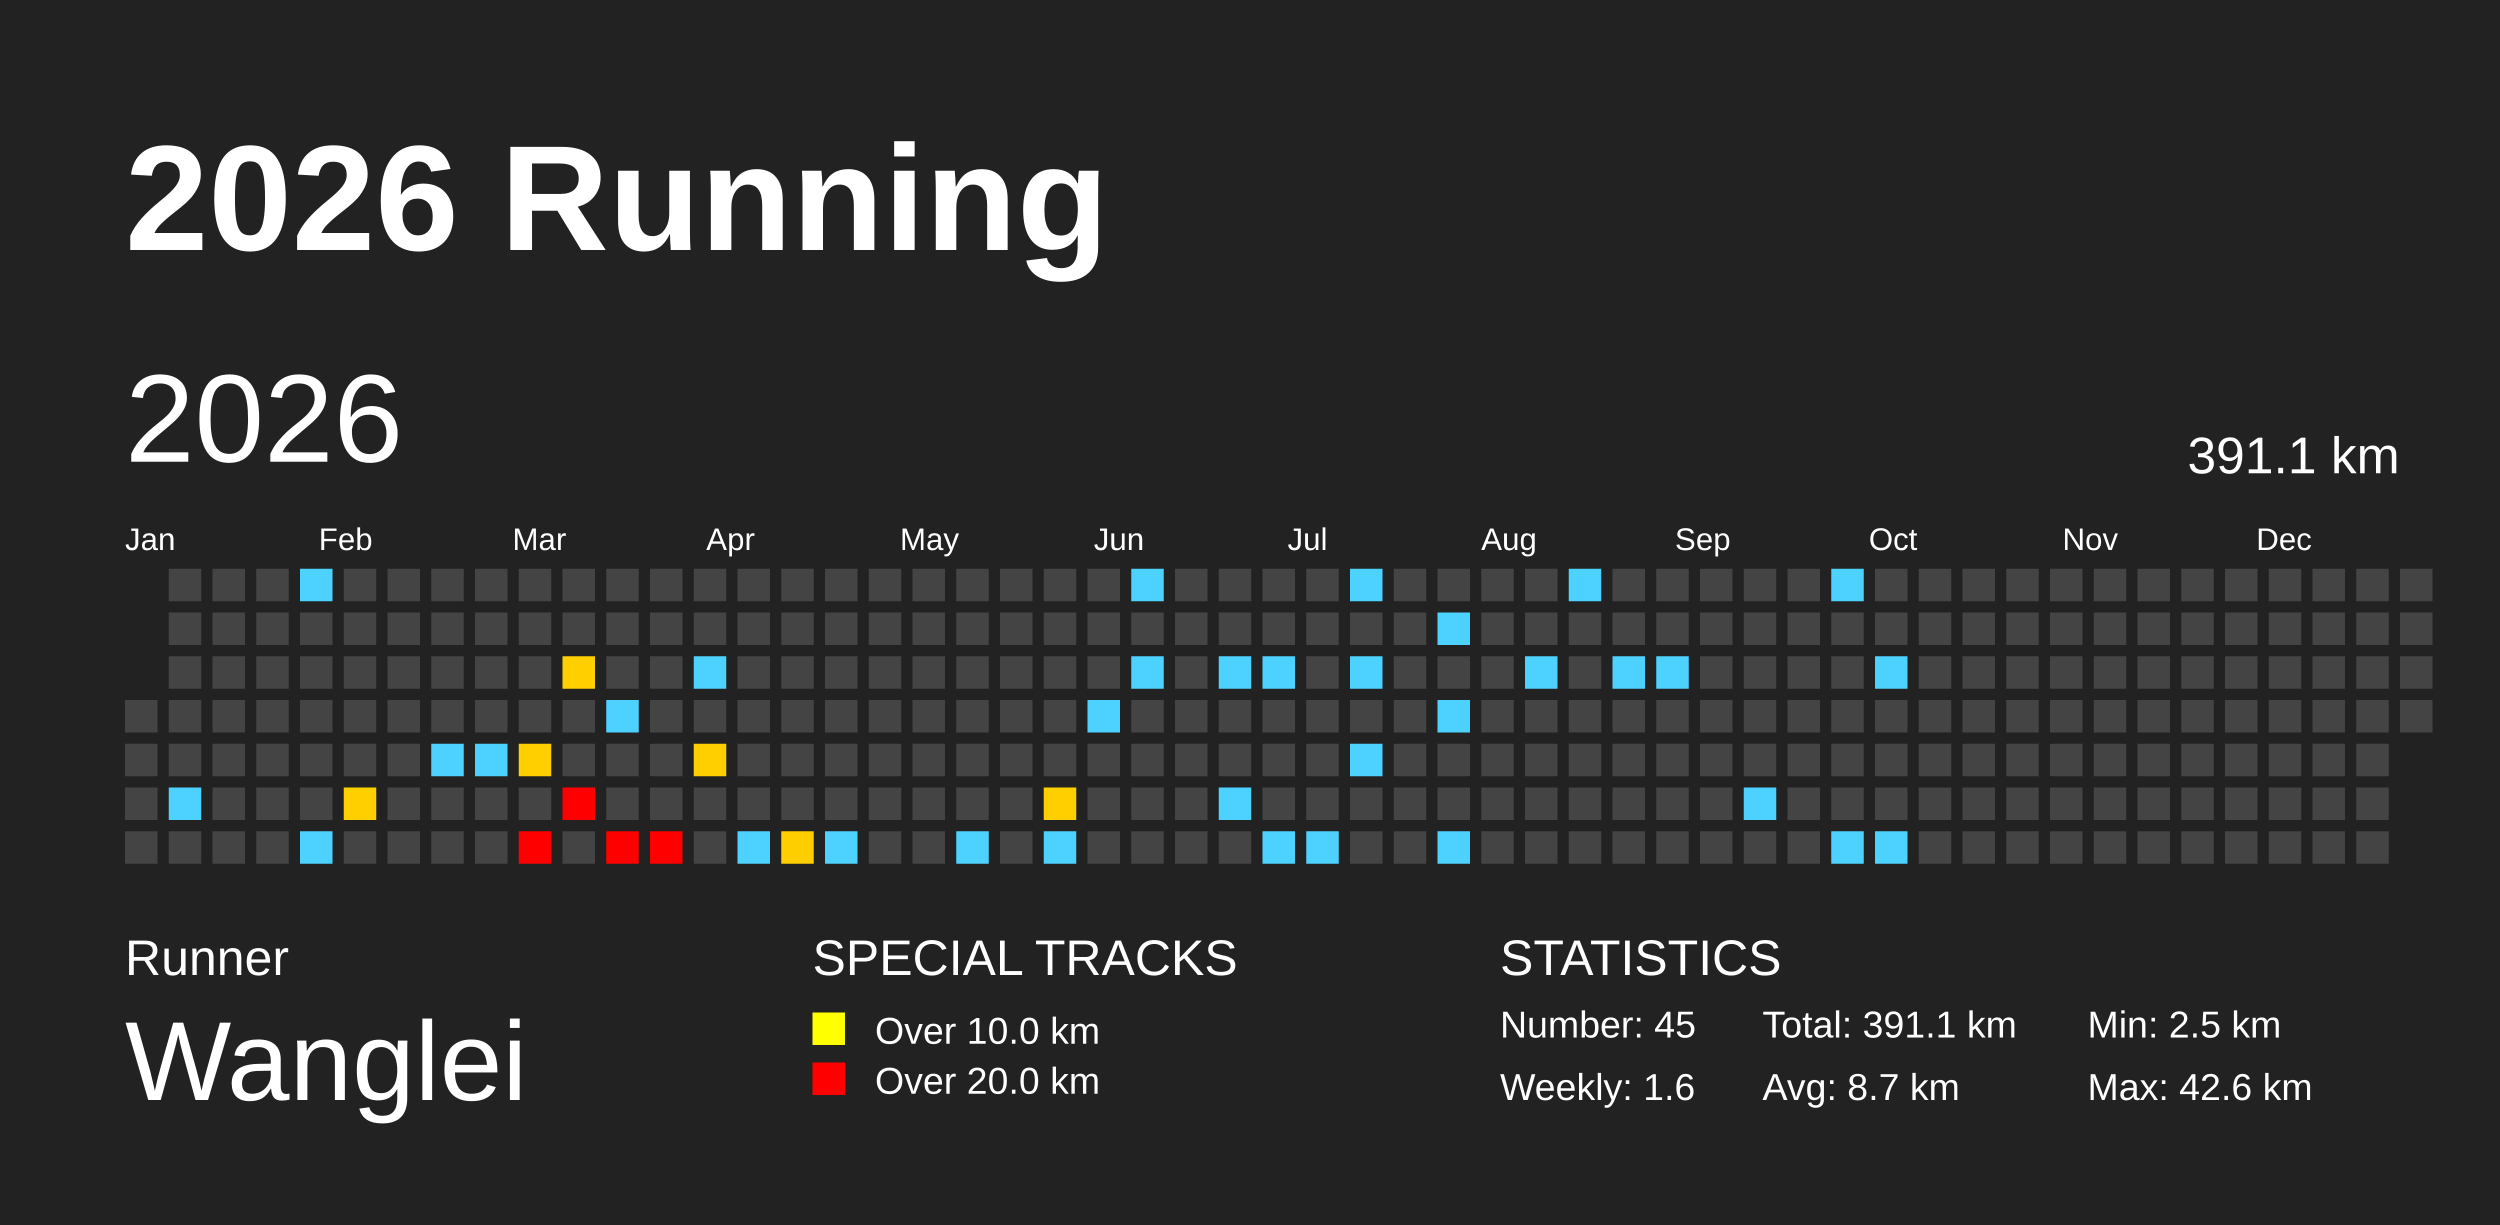
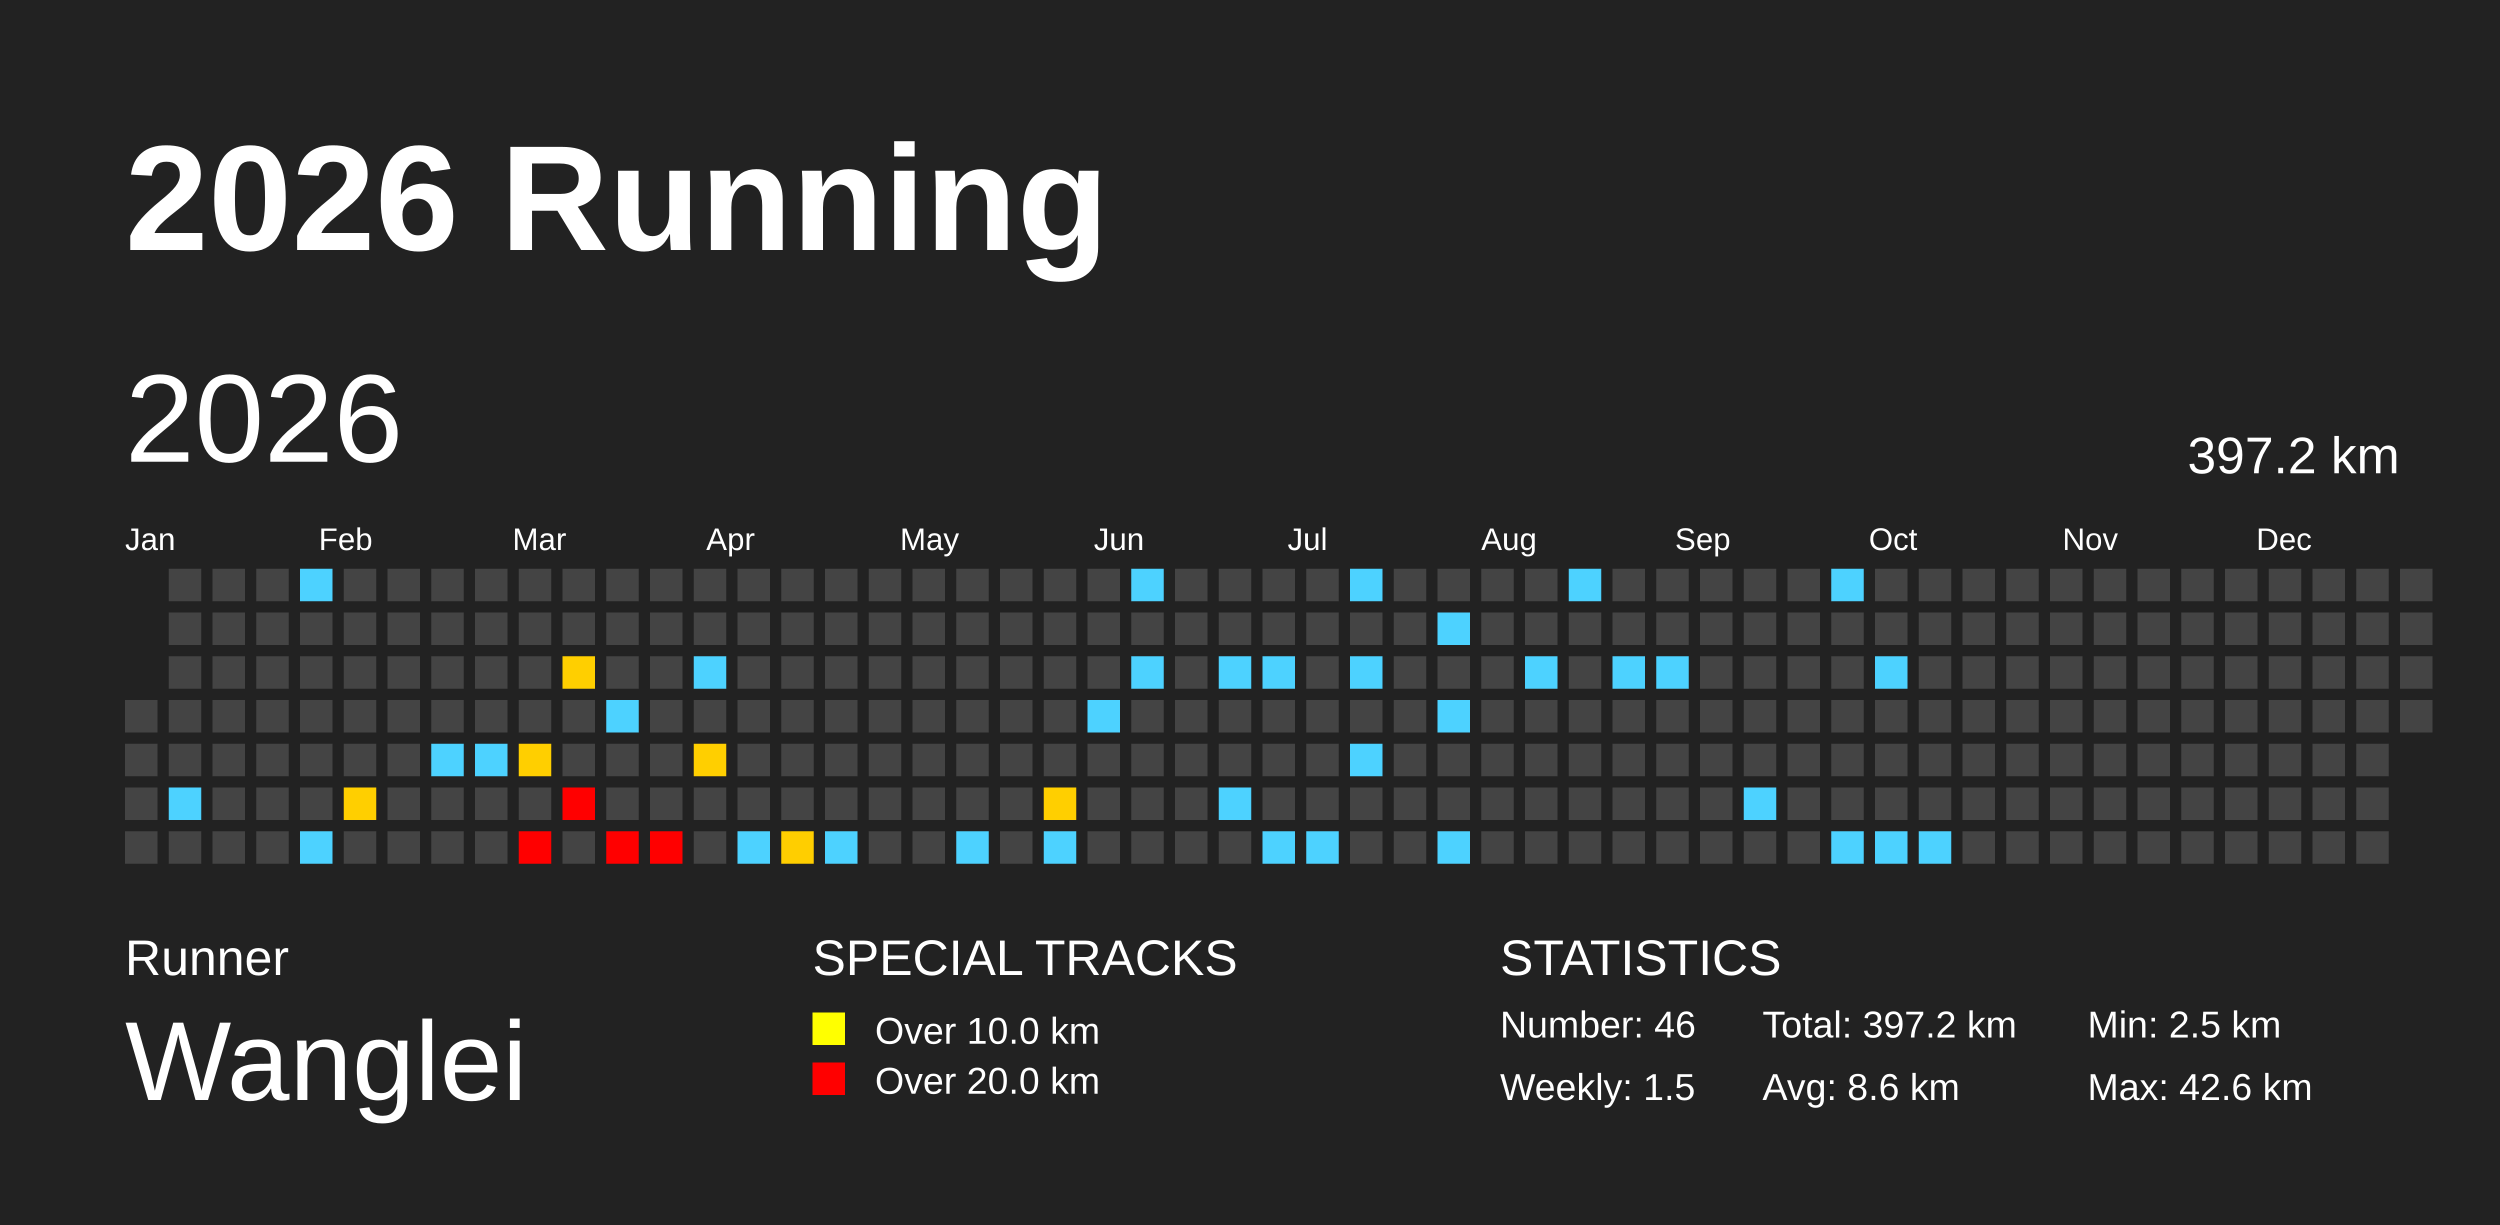
<svg xmlns="http://www.w3.org/2000/svg" baseProfile="full" height="98mm" version="1.1" viewBox="0,0,200,98" width="200mm">
  <defs>
    <pattern height="2" id="indoor-stripe" patternUnits="userSpaceOnUse" width="2">
      <line stroke="white" stroke-opacity="0.45" stroke-width="0.5" x1="0" x2="2" y1="2" y2="0" />
    </pattern>
  </defs>
  <rect fill="#222222" height="98" width="200" x="0" y="0" />
  <text fill="#FFFFFF" style="font-size:12px; font-family:Arial; font-weight:bold;" x="10" y="20">2026 Running</text>
  <text fill="#FFFFFF" style="font-size:4px; font-family:Arial" x="10" y="78">Runner</text>
  <text fill="#FFFFFF" style="font-size:9px; font-family:Arial" x="10" y="88">Wanglei</text>
  <text fill="#FFFFFF" style="font-size:4px; font-family:Arial" x="65" y="78">SPECIAL TRACKS</text>
  <rect fill="yellow" height="2.6" width="2.6" x="65" y="81" />
  <text fill="#FFFFFF" style="font-size:3px; font-family:Arial" x="70" y="83.5">Over 10.0 km</text>
  <rect fill="red" height="2.6" width="2.6" x="65" y="85" />
  <text fill="#FFFFFF" style="font-size:3px; font-family:Arial" x="70" y="87.5">Over 20.0 km</text>
  <text fill="#FFFFFF" style="font-size:4px; font-family:Arial" x="120" y="78">STATISTICS</text>
-   <text fill="#FFFFFF" style="font-size:3px; font-family:Arial" x="120" y="83">Number: 45</text>
-   <text fill="#FFFFFF" style="font-size:3px; font-family:Arial" x="120" y="88">Weekly: 1.6</text>
-   <text fill="#FFFFFF" style="font-size:3px; font-family:Arial" x="141" y="83">Total: 391.1 km</text>
-   <text fill="#FFFFFF" style="font-size:3px; font-family:Arial" x="141" y="88">Avg: 8.7 km</text>
+   <text fill="#FFFFFF" style="font-size:3px; font-family:Arial" x="120" y="83">Number: 46</text>
+   <text fill="#FFFFFF" style="font-size:3px; font-family:Arial" x="120" y="88">Weekly: 1.5</text>
+   <text fill="#FFFFFF" style="font-size:3px; font-family:Arial" x="141" y="83">Total: 397.2 km</text>
+   <text fill="#FFFFFF" style="font-size:3px; font-family:Arial" x="141" y="88">Avg: 8.6 km</text>
  <text fill="#FFFFFF" style="font-size:3px; font-family:Arial" x="167" y="83">Min: 2.5 km</text>
  <text fill="#FFFFFF" style="font-size:3px; font-family:Arial" x="167" y="88">Max: 42.6 km</text>
  <text dominant-baseline="hanging" fill="#FFFFFF" style="font-size:10.0px; font-family:Arial;" x="10" y="30">2026</text>
-   <text dominant-baseline="hanging" fill="#FFFFFF" style="font-size:4.125px; font-family:Arial;" x="175" y="35">391.1 km</text>
+   <text dominant-baseline="hanging" fill="#FFFFFF" style="font-size:4.125px; font-family:Arial;" x="175" y="35">397.2 km</text>
  <text fill="#FFFFFF" style="font-size:2.5px; font-family:Arial" x="10.0" y="44">Jan</text>
  <text fill="#FFFFFF" style="font-size:2.5px; font-family:Arial" x="25.5" y="44">Feb</text>
  <text fill="#FFFFFF" style="font-size:2.5px; font-family:Arial" x="41.0" y="44">Mar</text>
  <text fill="#FFFFFF" style="font-size:2.5px; font-family:Arial" x="56.5" y="44">Apr</text>
  <text fill="#FFFFFF" style="font-size:2.5px; font-family:Arial" x="72.0" y="44">May</text>
  <text fill="#FFFFFF" style="font-size:2.5px; font-family:Arial" x="87.5" y="44">Jun</text>
  <text fill="#FFFFFF" style="font-size:2.5px; font-family:Arial" x="103.0" y="44">Jul</text>
  <text fill="#FFFFFF" style="font-size:2.5px; font-family:Arial" x="118.5" y="44">Aug</text>
  <text fill="#FFFFFF" style="font-size:2.5px; font-family:Arial" x="134.0" y="44">Sep</text>
  <text fill="#FFFFFF" style="font-size:2.5px; font-family:Arial" x="149.5" y="44">Oct</text>
  <text fill="#FFFFFF" style="font-size:2.5px; font-family:Arial" x="165.0" y="44">Nov</text>
  <text fill="#FFFFFF" style="font-size:2.5px; font-family:Arial" x="180.5" y="44">Dec</text>
  <rect fill="#444444" height="2.6" width="2.6" x="10.0" y="56.0" />
  <rect fill="#444444" height="2.6" width="2.6" x="10.0" y="59.5" />
  <rect fill="#444444" height="2.6" width="2.6" x="10.0" y="63.0" />
  <rect fill="#444444" height="2.6" width="2.6" x="10.0" y="66.5" />
  <rect fill="#444444" height="2.6" width="2.6" x="13.5" y="45.5" />
  <rect fill="#444444" height="2.6" width="2.6" x="13.5" y="49.0" />
  <rect fill="#444444" height="2.6" width="2.6" x="13.5" y="52.5" />
  <rect fill="#444444" height="2.6" width="2.6" x="13.5" y="56.0" />
  <rect fill="#444444" height="2.6" width="2.6" x="13.5" y="59.5" />
  <rect fill="#4dd2ff" height="2.6" width="2.6" x="13.5" y="63.0" />
  <rect fill="#444444" height="2.6" width="2.6" x="13.5" y="66.5" />
  <rect fill="#444444" height="2.6" width="2.6" x="17.0" y="45.5" />
  <rect fill="#444444" height="2.6" width="2.6" x="17.0" y="49.0" />
  <rect fill="#444444" height="2.6" width="2.6" x="17.0" y="52.5" />
  <rect fill="#444444" height="2.6" width="2.6" x="17.0" y="56.0" />
  <rect fill="#444444" height="2.6" width="2.6" x="17.0" y="59.5" />
  <rect fill="#444444" height="2.6" width="2.6" x="17.0" y="63.0" />
  <rect fill="#444444" height="2.6" width="2.6" x="17.0" y="66.5" />
  <rect fill="#444444" height="2.6" width="2.6" x="20.5" y="45.5" />
  <rect fill="#444444" height="2.6" width="2.6" x="20.5" y="49.0" />
  <rect fill="#444444" height="2.6" width="2.6" x="20.5" y="52.5" />
  <rect fill="#444444" height="2.6" width="2.6" x="20.5" y="56.0" />
  <rect fill="#444444" height="2.6" width="2.6" x="20.5" y="59.5" />
  <rect fill="#444444" height="2.6" width="2.6" x="20.5" y="63.0" />
  <rect fill="#444444" height="2.6" width="2.6" x="20.5" y="66.5" />
  <rect fill="#4dd2ff" height="2.6" width="2.6" x="24.0" y="45.5" />
  <rect fill="#444444" height="2.6" width="2.6" x="24.0" y="49.0" />
  <rect fill="#444444" height="2.6" width="2.6" x="24.0" y="52.5" />
  <rect fill="#444444" height="2.6" width="2.6" x="24.0" y="56.0" />
  <rect fill="#444444" height="2.6" width="2.6" x="24.0" y="59.5" />
  <rect fill="#444444" height="2.6" width="2.6" x="24.0" y="63.0" />
  <rect fill="#4dd2ff" height="2.6" width="2.6" x="24.0" y="66.5" />
  <rect fill="#444444" height="2.6" width="2.6" x="27.5" y="45.5" />
  <rect fill="#444444" height="2.6" width="2.6" x="27.5" y="49.0" />
  <rect fill="#444444" height="2.6" width="2.6" x="27.5" y="52.5" />
  <rect fill="#444444" height="2.6" width="2.6" x="27.5" y="56.0" />
  <rect fill="#444444" height="2.6" width="2.6" x="27.5" y="59.5" />
  <rect fill="#ffcf00" height="2.6" width="2.6" x="27.5" y="63.0" />
  <rect fill="#444444" height="2.6" width="2.6" x="27.5" y="66.5" />
  <rect fill="#444444" height="2.6" width="2.6" x="31.0" y="45.5" />
  <rect fill="#444444" height="2.6" width="2.6" x="31.0" y="49.0" />
  <rect fill="#444444" height="2.6" width="2.6" x="31.0" y="52.5" />
  <rect fill="#444444" height="2.6" width="2.6" x="31.0" y="56.0" />
  <rect fill="#444444" height="2.6" width="2.6" x="31.0" y="59.5" />
  <rect fill="#444444" height="2.6" width="2.6" x="31.0" y="63.0" />
  <rect fill="#444444" height="2.6" width="2.6" x="31.0" y="66.5" />
  <rect fill="#444444" height="2.6" width="2.6" x="34.5" y="45.5" />
  <rect fill="#444444" height="2.6" width="2.6" x="34.5" y="49.0" />
  <rect fill="#444444" height="2.6" width="2.6" x="34.5" y="52.5" />
  <rect fill="#444444" height="2.6" width="2.6" x="34.5" y="56.0" />
  <rect fill="#4dd2ff" height="2.6" width="2.6" x="34.5" y="59.5" />
  <rect fill="#444444" height="2.6" width="2.6" x="34.5" y="63.0" />
  <rect fill="#444444" height="2.6" width="2.6" x="34.5" y="66.5" />
  <rect fill="#444444" height="2.6" width="2.6" x="38.0" y="45.5" />
  <rect fill="#444444" height="2.6" width="2.6" x="38.0" y="49.0" />
  <rect fill="#444444" height="2.6" width="2.6" x="38.0" y="52.5" />
  <rect fill="#444444" height="2.6" width="2.6" x="38.0" y="56.0" />
  <rect fill="#4dd2ff" height="2.6" width="2.6" x="38.0" y="59.5" />
  <rect fill="#444444" height="2.6" width="2.6" x="38.0" y="63.0" />
  <rect fill="#444444" height="2.6" width="2.6" x="38.0" y="66.5" />
  <rect fill="#444444" height="2.6" width="2.6" x="41.5" y="45.5" />
  <rect fill="#444444" height="2.6" width="2.6" x="41.5" y="49.0" />
  <rect fill="#444444" height="2.6" width="2.6" x="41.5" y="52.5" />
  <rect fill="#444444" height="2.6" width="2.6" x="41.5" y="56.0" />
  <rect fill="#ffcf00" height="2.6" width="2.6" x="41.5" y="59.5" />
  <rect fill="#444444" height="2.6" width="2.6" x="41.5" y="63.0" />
  <rect fill="red" height="2.6" width="2.6" x="41.5" y="66.5" />
  <rect fill="#444444" height="2.6" width="2.6" x="45.0" y="45.5" />
  <rect fill="#444444" height="2.6" width="2.6" x="45.0" y="49.0" />
  <rect fill="#ffcf00" height="2.6" width="2.6" x="45.0" y="52.5" />
  <rect fill="#444444" height="2.6" width="2.6" x="45.0" y="56.0" />
  <rect fill="#444444" height="2.6" width="2.6" x="45.0" y="59.5" />
  <rect fill="red" height="2.6" width="2.6" x="45.0" y="63.0" />
  <rect fill="#444444" height="2.6" width="2.6" x="45.0" y="66.5" />
  <rect fill="#444444" height="2.6" width="2.6" x="48.5" y="45.5" />
  <rect fill="#444444" height="2.6" width="2.6" x="48.5" y="49.0" />
  <rect fill="#444444" height="2.6" width="2.6" x="48.5" y="52.5" />
  <rect fill="#4dd2ff" height="2.6" width="2.6" x="48.5" y="56.0" />
  <rect fill="#444444" height="2.6" width="2.6" x="48.5" y="59.5" />
  <rect fill="#444444" height="2.6" width="2.6" x="48.5" y="63.0" />
  <rect fill="red" height="2.6" width="2.6" x="48.5" y="66.5" />
  <rect fill="#444444" height="2.6" width="2.6" x="52.0" y="45.5" />
  <rect fill="#444444" height="2.6" width="2.6" x="52.0" y="49.0" />
  <rect fill="#444444" height="2.6" width="2.6" x="52.0" y="52.5" />
  <rect fill="#444444" height="2.6" width="2.6" x="52.0" y="56.0" />
  <rect fill="#444444" height="2.6" width="2.6" x="52.0" y="59.5" />
  <rect fill="#444444" height="2.6" width="2.6" x="52.0" y="63.0" />
  <rect fill="red" height="2.6" width="2.6" x="52.0" y="66.5" />
  <rect fill="#444444" height="2.6" width="2.6" x="55.5" y="45.5" />
  <rect fill="#444444" height="2.6" width="2.6" x="55.5" y="49.0" />
  <rect fill="#4dd2ff" height="2.6" width="2.6" x="55.5" y="52.5" />
  <rect fill="#444444" height="2.6" width="2.6" x="55.5" y="56.0" />
  <rect fill="#ffcf00" height="2.6" width="2.6" x="55.5" y="59.5" />
  <rect fill="#444444" height="2.6" width="2.6" x="55.5" y="63.0" />
  <rect fill="#444444" height="2.6" width="2.6" x="55.5" y="66.5" />
  <rect fill="#444444" height="2.6" width="2.6" x="59.0" y="45.5" />
  <rect fill="#444444" height="2.6" width="2.6" x="59.0" y="49.0" />
  <rect fill="#444444" height="2.6" width="2.6" x="59.0" y="52.5" />
  <rect fill="#444444" height="2.6" width="2.6" x="59.0" y="56.0" />
  <rect fill="#444444" height="2.6" width="2.6" x="59.0" y="59.5" />
  <rect fill="#444444" height="2.6" width="2.6" x="59.0" y="63.0" />
  <rect fill="#4dd2ff" height="2.6" width="2.6" x="59.0" y="66.5" />
  <rect fill="#444444" height="2.6" width="2.6" x="62.5" y="45.5" />
  <rect fill="#444444" height="2.6" width="2.6" x="62.5" y="49.0" />
  <rect fill="#444444" height="2.6" width="2.6" x="62.5" y="52.5" />
  <rect fill="#444444" height="2.6" width="2.6" x="62.5" y="56.0" />
  <rect fill="#444444" height="2.6" width="2.6" x="62.5" y="59.5" />
  <rect fill="#444444" height="2.6" width="2.6" x="62.5" y="63.0" />
  <rect fill="#ffce00" height="2.6" width="2.6" x="62.5" y="66.5" />
  <rect fill="#444444" height="2.6" width="2.6" x="66.0" y="45.5" />
  <rect fill="#444444" height="2.6" width="2.6" x="66.0" y="49.0" />
  <rect fill="#444444" height="2.6" width="2.6" x="66.0" y="52.5" />
  <rect fill="#444444" height="2.6" width="2.6" x="66.0" y="56.0" />
  <rect fill="#444444" height="2.6" width="2.6" x="66.0" y="59.5" />
  <rect fill="#444444" height="2.6" width="2.6" x="66.0" y="63.0" />
  <rect fill="#4dd2ff" height="2.6" width="2.6" x="66.0" y="66.5" />
  <rect fill="#444444" height="2.6" width="2.6" x="69.5" y="45.5" />
  <rect fill="#444444" height="2.6" width="2.6" x="69.5" y="49.0" />
  <rect fill="#444444" height="2.6" width="2.6" x="69.5" y="52.5" />
  <rect fill="#444444" height="2.6" width="2.6" x="69.5" y="56.0" />
  <rect fill="#444444" height="2.6" width="2.6" x="69.5" y="59.5" />
  <rect fill="#444444" height="2.6" width="2.6" x="69.5" y="63.0" />
  <rect fill="#444444" height="2.6" width="2.6" x="69.5" y="66.5" />
  <rect fill="#444444" height="2.6" width="2.6" x="73.0" y="45.5" />
  <rect fill="#444444" height="2.6" width="2.6" x="73.0" y="49.0" />
  <rect fill="#444444" height="2.6" width="2.6" x="73.0" y="52.5" />
  <rect fill="#444444" height="2.6" width="2.6" x="73.0" y="56.0" />
  <rect fill="#444444" height="2.6" width="2.6" x="73.0" y="59.5" />
  <rect fill="#444444" height="2.6" width="2.6" x="73.0" y="63.0" />
  <rect fill="#444444" height="2.6" width="2.6" x="73.0" y="66.5" />
  <rect fill="#444444" height="2.6" width="2.6" x="76.5" y="45.5" />
  <rect fill="#444444" height="2.6" width="2.6" x="76.5" y="49.0" />
  <rect fill="#444444" height="2.6" width="2.6" x="76.5" y="52.5" />
  <rect fill="#444444" height="2.6" width="2.6" x="76.5" y="56.0" />
  <rect fill="#444444" height="2.6" width="2.6" x="76.5" y="59.5" />
  <rect fill="#444444" height="2.6" width="2.6" x="76.5" y="63.0" />
  <rect fill="#4dd2ff" height="2.6" width="2.6" x="76.5" y="66.5" />
  <rect fill="#444444" height="2.6" width="2.6" x="80.0" y="45.5" />
  <rect fill="#444444" height="2.6" width="2.6" x="80.0" y="49.0" />
  <rect fill="#444444" height="2.6" width="2.6" x="80.0" y="52.5" />
  <rect fill="#444444" height="2.6" width="2.6" x="80.0" y="56.0" />
  <rect fill="#444444" height="2.6" width="2.6" x="80.0" y="59.5" />
  <rect fill="#444444" height="2.6" width="2.6" x="80.0" y="63.0" />
  <rect fill="#444444" height="2.6" width="2.6" x="80.0" y="66.5" />
  <rect fill="#444444" height="2.6" width="2.6" x="83.5" y="45.5" />
  <rect fill="#444444" height="2.6" width="2.6" x="83.5" y="49.0" />
  <rect fill="#444444" height="2.6" width="2.6" x="83.5" y="52.5" />
  <rect fill="#444444" height="2.6" width="2.6" x="83.5" y="56.0" />
  <rect fill="#444444" height="2.6" width="2.6" x="83.5" y="59.5" />
  <rect fill="#ffcf00" height="2.6" width="2.6" x="83.5" y="63.0" />
  <rect fill="#4dd2ff" height="2.6" width="2.6" x="83.5" y="66.5" />
  <rect fill="#444444" height="2.6" width="2.6" x="87.0" y="45.5" />
  <rect fill="#444444" height="2.6" width="2.6" x="87.0" y="49.0" />
  <rect fill="#444444" height="2.6" width="2.6" x="87.0" y="52.5" />
  <rect fill="#4dd2ff" height="2.6" width="2.6" x="87.0" y="56.0" />
  <rect fill="#444444" height="2.6" width="2.6" x="87.0" y="59.5" />
  <rect fill="#444444" height="2.6" width="2.6" x="87.0" y="63.0" />
  <rect fill="#444444" height="2.6" width="2.6" x="87.0" y="66.5" />
  <rect fill="#4dd2ff" height="2.6" width="2.6" x="90.5" y="45.5" />
  <rect fill="#444444" height="2.6" width="2.6" x="90.5" y="49.0" />
  <rect fill="#4dd2ff" height="2.6" width="2.6" x="90.5" y="52.5" />
  <rect fill="#444444" height="2.6" width="2.6" x="90.5" y="56.0" />
  <rect fill="#444444" height="2.6" width="2.6" x="90.5" y="59.5" />
  <rect fill="#444444" height="2.6" width="2.6" x="90.5" y="63.0" />
  <rect fill="#444444" height="2.6" width="2.6" x="90.5" y="66.5" />
  <rect fill="#444444" height="2.6" width="2.6" x="94.0" y="45.5" />
  <rect fill="#444444" height="2.6" width="2.6" x="94.0" y="49.0" />
  <rect fill="#444444" height="2.6" width="2.6" x="94.0" y="52.5" />
  <rect fill="#444444" height="2.6" width="2.6" x="94.0" y="56.0" />
  <rect fill="#444444" height="2.6" width="2.6" x="94.0" y="59.5" />
  <rect fill="#444444" height="2.6" width="2.6" x="94.0" y="63.0" />
  <rect fill="#444444" height="2.6" width="2.6" x="94.0" y="66.5" />
  <rect fill="#444444" height="2.6" width="2.6" x="97.5" y="45.5" />
  <rect fill="#444444" height="2.6" width="2.6" x="97.5" y="49.0" />
  <rect fill="#4dd2ff" height="2.6" width="2.6" x="97.5" y="52.5" />
  <rect fill="#444444" height="2.6" width="2.6" x="97.5" y="56.0" />
  <rect fill="#444444" height="2.6" width="2.6" x="97.5" y="59.5" />
  <rect fill="#4dd2ff" height="2.6" width="2.6" x="97.5" y="63.0" />
  <rect fill="#444444" height="2.6" width="2.6" x="97.5" y="66.5" />
  <rect fill="#444444" height="2.6" width="2.6" x="101.0" y="45.5" />
  <rect fill="#444444" height="2.6" width="2.6" x="101.0" y="49.0" />
  <rect fill="#4dd2ff" height="2.6" width="2.6" x="101.0" y="52.5" />
  <rect fill="#444444" height="2.6" width="2.6" x="101.0" y="56.0" />
  <rect fill="#444444" height="2.6" width="2.6" x="101.0" y="59.5" />
  <rect fill="#444444" height="2.6" width="2.6" x="101.0" y="63.0" />
  <rect fill="#4dd2ff" height="2.6" width="2.6" x="101.0" y="66.5" />
  <rect fill="#444444" height="2.6" width="2.6" x="104.5" y="45.5" />
  <rect fill="#444444" height="2.6" width="2.6" x="104.5" y="49.0" />
  <rect fill="#444444" height="2.6" width="2.6" x="104.5" y="52.5" />
  <rect fill="#444444" height="2.6" width="2.6" x="104.5" y="56.0" />
  <rect fill="#444444" height="2.6" width="2.6" x="104.5" y="59.5" />
  <rect fill="#444444" height="2.6" width="2.6" x="104.5" y="63.0" />
  <rect fill="#4dd2ff" height="2.6" width="2.6" x="104.5" y="66.5" />
  <rect fill="#4dd2ff" height="2.6" width="2.6" x="108.0" y="45.5" />
  <rect fill="#444444" height="2.6" width="2.6" x="108.0" y="49.0" />
  <rect fill="#4dd2ff" height="2.6" width="2.6" x="108.0" y="52.5" />
  <rect fill="#444444" height="2.6" width="2.6" x="108.0" y="56.0" />
  <rect fill="#4dd2ff" height="2.6" width="2.6" x="108.0" y="59.5" />
  <rect fill="#444444" height="2.6" width="2.6" x="108.0" y="63.0" />
  <rect fill="#444444" height="2.6" width="2.6" x="108.0" y="66.5" />
  <rect fill="#444444" height="2.6" width="2.6" x="111.5" y="45.5" />
  <rect fill="#444444" height="2.6" width="2.6" x="111.5" y="49.0" />
  <rect fill="#444444" height="2.6" width="2.6" x="111.5" y="52.5" />
  <rect fill="#444444" height="2.6" width="2.6" x="111.5" y="56.0" />
  <rect fill="#444444" height="2.6" width="2.6" x="111.5" y="59.5" />
  <rect fill="#444444" height="2.6" width="2.6" x="111.5" y="63.0" />
  <rect fill="#444444" height="2.6" width="2.6" x="111.5" y="66.5" />
  <rect fill="#444444" height="2.6" width="2.6" x="115.0" y="45.5" />
  <rect fill="#4dd2ff" height="2.6" width="2.6" x="115.0" y="49.0" />
  <rect fill="#444444" height="2.6" width="2.6" x="115.0" y="52.5" />
  <rect fill="#4dd2ff" height="2.6" width="2.6" x="115.0" y="56.0" />
  <rect fill="#444444" height="2.6" width="2.6" x="115.0" y="59.5" />
  <rect fill="#444444" height="2.6" width="2.6" x="115.0" y="63.0" />
  <rect fill="#4dd2ff" height="2.6" width="2.6" x="115.0" y="66.5" />
  <rect fill="#444444" height="2.6" width="2.6" x="118.5" y="45.5" />
  <rect fill="#444444" height="2.6" width="2.6" x="118.5" y="49.0" />
  <rect fill="#444444" height="2.6" width="2.6" x="118.5" y="52.5" />
  <rect fill="#444444" height="2.6" width="2.6" x="118.5" y="56.0" />
  <rect fill="#444444" height="2.6" width="2.6" x="118.5" y="59.5" />
  <rect fill="#444444" height="2.6" width="2.6" x="118.5" y="63.0" />
  <rect fill="#444444" height="2.6" width="2.6" x="118.5" y="66.5" />
  <rect fill="#444444" height="2.6" width="2.6" x="122.0" y="45.5" />
  <rect fill="#444444" height="2.6" width="2.6" x="122.0" y="49.0" />
  <rect fill="#4dd2ff" height="2.6" width="2.6" x="122.0" y="52.5" />
  <rect fill="#444444" height="2.6" width="2.6" x="122.0" y="56.0" />
  <rect fill="#444444" height="2.6" width="2.6" x="122.0" y="59.5" />
  <rect fill="#444444" height="2.6" width="2.6" x="122.0" y="63.0" />
  <rect fill="#444444" height="2.6" width="2.6" x="122.0" y="66.5" />
  <rect fill="#4dd2ff" height="2.6" width="2.6" x="125.5" y="45.5" />
  <rect fill="#444444" height="2.6" width="2.6" x="125.5" y="49.0" />
  <rect fill="#444444" height="2.6" width="2.6" x="125.5" y="52.5" />
  <rect fill="#444444" height="2.6" width="2.6" x="125.5" y="56.0" />
  <rect fill="#444444" height="2.6" width="2.6" x="125.5" y="59.5" />
  <rect fill="#444444" height="2.6" width="2.6" x="125.5" y="63.0" />
  <rect fill="#444444" height="2.6" width="2.6" x="125.5" y="66.5" />
  <rect fill="#444444" height="2.6" width="2.6" x="129.0" y="45.5" />
  <rect fill="#444444" height="2.6" width="2.6" x="129.0" y="49.0" />
  <rect fill="#4dd2ff" height="2.6" width="2.6" x="129.0" y="52.5" />
  <rect fill="#444444" height="2.6" width="2.6" x="129.0" y="56.0" />
  <rect fill="#444444" height="2.6" width="2.6" x="129.0" y="59.5" />
  <rect fill="#444444" height="2.6" width="2.6" x="129.0" y="63.0" />
  <rect fill="#444444" height="2.6" width="2.6" x="129.0" y="66.5" />
  <rect fill="#444444" height="2.6" width="2.6" x="132.5" y="45.5" />
  <rect fill="#444444" height="2.6" width="2.6" x="132.5" y="49.0" />
  <rect fill="#4dd2ff" height="2.6" width="2.6" x="132.5" y="52.5" />
  <rect fill="#444444" height="2.6" width="2.6" x="132.5" y="56.0" />
  <rect fill="#444444" height="2.6" width="2.6" x="132.5" y="59.5" />
  <rect fill="#444444" height="2.6" width="2.6" x="132.5" y="63.0" />
  <rect fill="#444444" height="2.6" width="2.6" x="132.5" y="66.5" />
  <rect fill="#444444" height="2.6" width="2.6" x="136.0" y="45.5" />
  <rect fill="#444444" height="2.6" width="2.6" x="136.0" y="49.0" />
  <rect fill="#444444" height="2.6" width="2.6" x="136.0" y="52.5" />
  <rect fill="#444444" height="2.6" width="2.6" x="136.0" y="56.0" />
  <rect fill="#444444" height="2.6" width="2.6" x="136.0" y="59.5" />
  <rect fill="#444444" height="2.6" width="2.6" x="136.0" y="63.0" />
  <rect fill="#444444" height="2.6" width="2.6" x="136.0" y="66.5" />
  <rect fill="#444444" height="2.6" width="2.6" x="139.5" y="45.5" />
  <rect fill="#444444" height="2.6" width="2.6" x="139.5" y="49.0" />
  <rect fill="#444444" height="2.6" width="2.6" x="139.5" y="52.5" />
  <rect fill="#444444" height="2.6" width="2.6" x="139.5" y="56.0" />
  <rect fill="#444444" height="2.6" width="2.6" x="139.5" y="59.5" />
  <rect fill="#4dd2ff" height="2.6" width="2.6" x="139.5" y="63.0" />
  <rect fill="#444444" height="2.6" width="2.6" x="139.5" y="66.5" />
  <rect fill="#444444" height="2.6" width="2.6" x="143.0" y="45.5" />
  <rect fill="#444444" height="2.6" width="2.6" x="143.0" y="49.0" />
  <rect fill="#444444" height="2.6" width="2.6" x="143.0" y="52.5" />
  <rect fill="#444444" height="2.6" width="2.6" x="143.0" y="56.0" />
  <rect fill="#444444" height="2.6" width="2.6" x="143.0" y="59.5" />
  <rect fill="#444444" height="2.6" width="2.6" x="143.0" y="63.0" />
  <rect fill="#444444" height="2.6" width="2.6" x="143.0" y="66.5" />
  <rect fill="#4dd2ff" height="2.6" width="2.6" x="146.5" y="45.5" />
  <rect fill="#444444" height="2.6" width="2.6" x="146.5" y="49.0" />
  <rect fill="#444444" height="2.6" width="2.6" x="146.5" y="52.5" />
  <rect fill="#444444" height="2.6" width="2.6" x="146.5" y="56.0" />
  <rect fill="#444444" height="2.6" width="2.6" x="146.5" y="59.5" />
  <rect fill="#444444" height="2.6" width="2.6" x="146.5" y="63.0" />
  <rect fill="#4dd2ff" height="2.6" width="2.6" x="146.5" y="66.5" />
  <rect fill="#444444" height="2.6" width="2.6" x="150.0" y="45.5" />
  <rect fill="#444444" height="2.6" width="2.6" x="150.0" y="49.0" />
  <rect fill="#4dd2ff" height="2.6" width="2.6" x="150.0" y="52.5" />
  <rect fill="#444444" height="2.6" width="2.6" x="150.0" y="56.0" />
  <rect fill="#444444" height="2.6" width="2.6" x="150.0" y="59.5" />
  <rect fill="#444444" height="2.6" width="2.6" x="150.0" y="63.0" />
  <rect fill="#4dd2ff" height="2.6" width="2.6" x="150.0" y="66.5" />
  <rect fill="#444444" height="2.6" width="2.6" x="153.5" y="45.5" />
  <rect fill="#444444" height="2.6" width="2.6" x="153.5" y="49.0" />
  <rect fill="#444444" height="2.6" width="2.6" x="153.5" y="52.5" />
  <rect fill="#444444" height="2.6" width="2.6" x="153.5" y="56.0" />
  <rect fill="#444444" height="2.6" width="2.6" x="153.5" y="59.5" />
  <rect fill="#444444" height="2.6" width="2.6" x="153.5" y="63.0" />
-   <rect fill="#444444" height="2.6" width="2.6" x="153.5" y="66.5" />
+   <rect fill="#4dd2ff" height="2.6" width="2.6" x="153.5" y="66.5" />
  <rect fill="#444444" height="2.6" width="2.6" x="157.0" y="45.5" />
  <rect fill="#444444" height="2.6" width="2.6" x="157.0" y="49.0" />
  <rect fill="#444444" height="2.6" width="2.6" x="157.0" y="52.5" />
  <rect fill="#444444" height="2.6" width="2.6" x="157.0" y="56.0" />
  <rect fill="#444444" height="2.6" width="2.6" x="157.0" y="59.5" />
  <rect fill="#444444" height="2.6" width="2.6" x="157.0" y="63.0" />
  <rect fill="#444444" height="2.6" width="2.6" x="157.0" y="66.5" />
  <rect fill="#444444" height="2.6" width="2.6" x="160.5" y="45.5" />
  <rect fill="#444444" height="2.6" width="2.6" x="160.5" y="49.0" />
  <rect fill="#444444" height="2.6" width="2.6" x="160.5" y="52.5" />
  <rect fill="#444444" height="2.6" width="2.6" x="160.5" y="56.0" />
  <rect fill="#444444" height="2.6" width="2.6" x="160.5" y="59.5" />
  <rect fill="#444444" height="2.6" width="2.6" x="160.5" y="63.0" />
  <rect fill="#444444" height="2.6" width="2.6" x="160.5" y="66.5" />
  <rect fill="#444444" height="2.6" width="2.6" x="164.0" y="45.5" />
  <rect fill="#444444" height="2.6" width="2.6" x="164.0" y="49.0" />
  <rect fill="#444444" height="2.6" width="2.6" x="164.0" y="52.5" />
  <rect fill="#444444" height="2.6" width="2.6" x="164.0" y="56.0" />
  <rect fill="#444444" height="2.6" width="2.6" x="164.0" y="59.5" />
  <rect fill="#444444" height="2.6" width="2.6" x="164.0" y="63.0" />
  <rect fill="#444444" height="2.6" width="2.6" x="164.0" y="66.5" />
  <rect fill="#444444" height="2.6" width="2.6" x="167.5" y="45.5" />
  <rect fill="#444444" height="2.6" width="2.6" x="167.5" y="49.0" />
  <rect fill="#444444" height="2.6" width="2.6" x="167.5" y="52.5" />
  <rect fill="#444444" height="2.6" width="2.6" x="167.5" y="56.0" />
  <rect fill="#444444" height="2.6" width="2.6" x="167.5" y="59.5" />
  <rect fill="#444444" height="2.6" width="2.6" x="167.5" y="63.0" />
  <rect fill="#444444" height="2.6" width="2.6" x="167.5" y="66.5" />
  <rect fill="#444444" height="2.6" width="2.6" x="171.0" y="45.5" />
  <rect fill="#444444" height="2.6" width="2.6" x="171.0" y="49.0" />
  <rect fill="#444444" height="2.6" width="2.6" x="171.0" y="52.5" />
  <rect fill="#444444" height="2.6" width="2.6" x="171.0" y="56.0" />
  <rect fill="#444444" height="2.6" width="2.6" x="171.0" y="59.5" />
  <rect fill="#444444" height="2.6" width="2.6" x="171.0" y="63.0" />
  <rect fill="#444444" height="2.6" width="2.6" x="171.0" y="66.5" />
  <rect fill="#444444" height="2.6" width="2.6" x="174.5" y="45.5" />
  <rect fill="#444444" height="2.6" width="2.6" x="174.5" y="49.0" />
  <rect fill="#444444" height="2.6" width="2.6" x="174.5" y="52.5" />
  <rect fill="#444444" height="2.6" width="2.6" x="174.5" y="56.0" />
  <rect fill="#444444" height="2.6" width="2.6" x="174.5" y="59.5" />
  <rect fill="#444444" height="2.6" width="2.6" x="174.5" y="63.0" />
  <rect fill="#444444" height="2.6" width="2.6" x="174.5" y="66.5" />
  <rect fill="#444444" height="2.6" width="2.6" x="178.0" y="45.5" />
  <rect fill="#444444" height="2.6" width="2.6" x="178.0" y="49.0" />
  <rect fill="#444444" height="2.6" width="2.6" x="178.0" y="52.5" />
  <rect fill="#444444" height="2.6" width="2.6" x="178.0" y="56.0" />
  <rect fill="#444444" height="2.6" width="2.6" x="178.0" y="59.5" />
  <rect fill="#444444" height="2.6" width="2.6" x="178.0" y="63.0" />
  <rect fill="#444444" height="2.6" width="2.6" x="178.0" y="66.5" />
  <rect fill="#444444" height="2.6" width="2.6" x="181.5" y="45.5" />
  <rect fill="#444444" height="2.6" width="2.6" x="181.5" y="49.0" />
  <rect fill="#444444" height="2.6" width="2.6" x="181.5" y="52.5" />
  <rect fill="#444444" height="2.6" width="2.6" x="181.5" y="56.0" />
  <rect fill="#444444" height="2.6" width="2.6" x="181.5" y="59.5" />
  <rect fill="#444444" height="2.6" width="2.6" x="181.5" y="63.0" />
  <rect fill="#444444" height="2.6" width="2.6" x="181.5" y="66.5" />
  <rect fill="#444444" height="2.6" width="2.6" x="185.0" y="45.5" />
  <rect fill="#444444" height="2.6" width="2.6" x="185.0" y="49.0" />
  <rect fill="#444444" height="2.6" width="2.6" x="185.0" y="52.5" />
  <rect fill="#444444" height="2.6" width="2.6" x="185.0" y="56.0" />
  <rect fill="#444444" height="2.6" width="2.6" x="185.0" y="59.5" />
  <rect fill="#444444" height="2.6" width="2.6" x="185.0" y="63.0" />
  <rect fill="#444444" height="2.6" width="2.6" x="185.0" y="66.5" />
  <rect fill="#444444" height="2.6" width="2.6" x="188.5" y="45.5" />
  <rect fill="#444444" height="2.6" width="2.6" x="188.5" y="49.0" />
  <rect fill="#444444" height="2.6" width="2.6" x="188.5" y="52.5" />
  <rect fill="#444444" height="2.6" width="2.6" x="188.5" y="56.0" />
  <rect fill="#444444" height="2.6" width="2.6" x="188.5" y="59.5" />
  <rect fill="#444444" height="2.6" width="2.6" x="188.5" y="63.0" />
  <rect fill="#444444" height="2.6" width="2.6" x="188.5" y="66.5" />
  <rect fill="#444444" height="2.6" width="2.6" x="192.0" y="45.5" />
  <rect fill="#444444" height="2.6" width="2.6" x="192.0" y="49.0" />
  <rect fill="#444444" height="2.6" width="2.6" x="192.0" y="52.5" />
  <rect fill="#444444" height="2.6" width="2.6" x="192.0" y="56.0" />
</svg>
